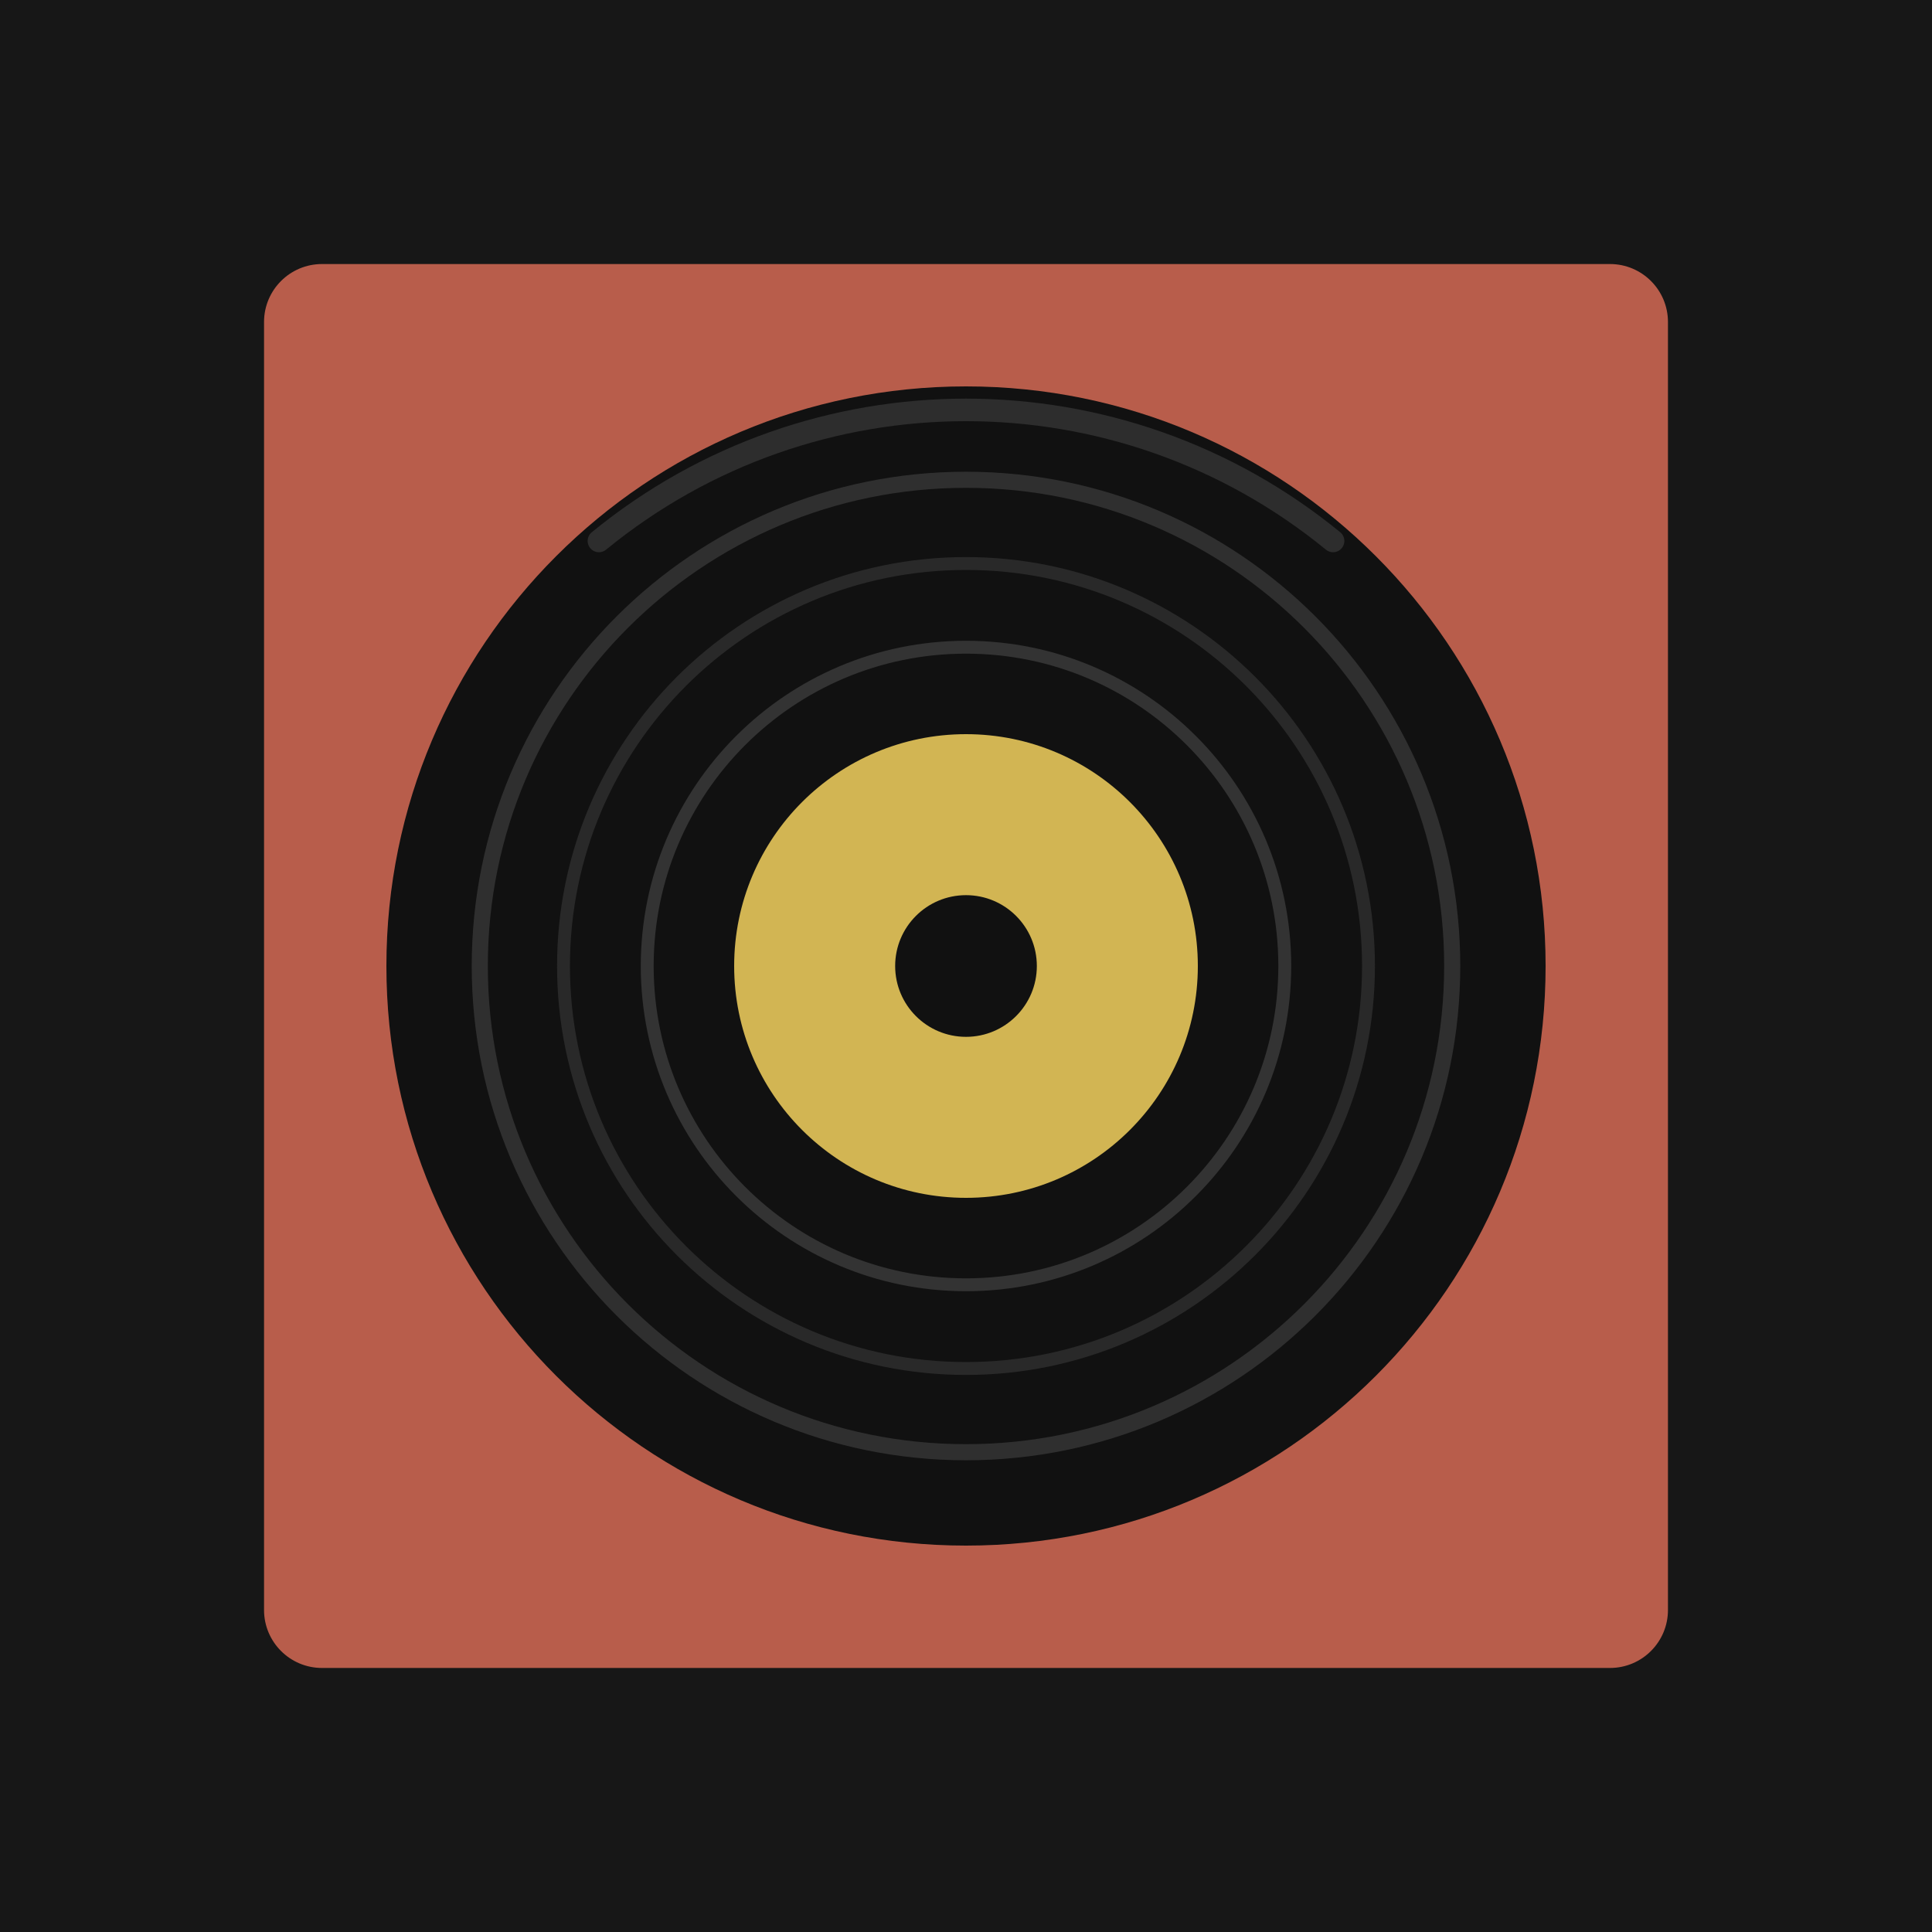
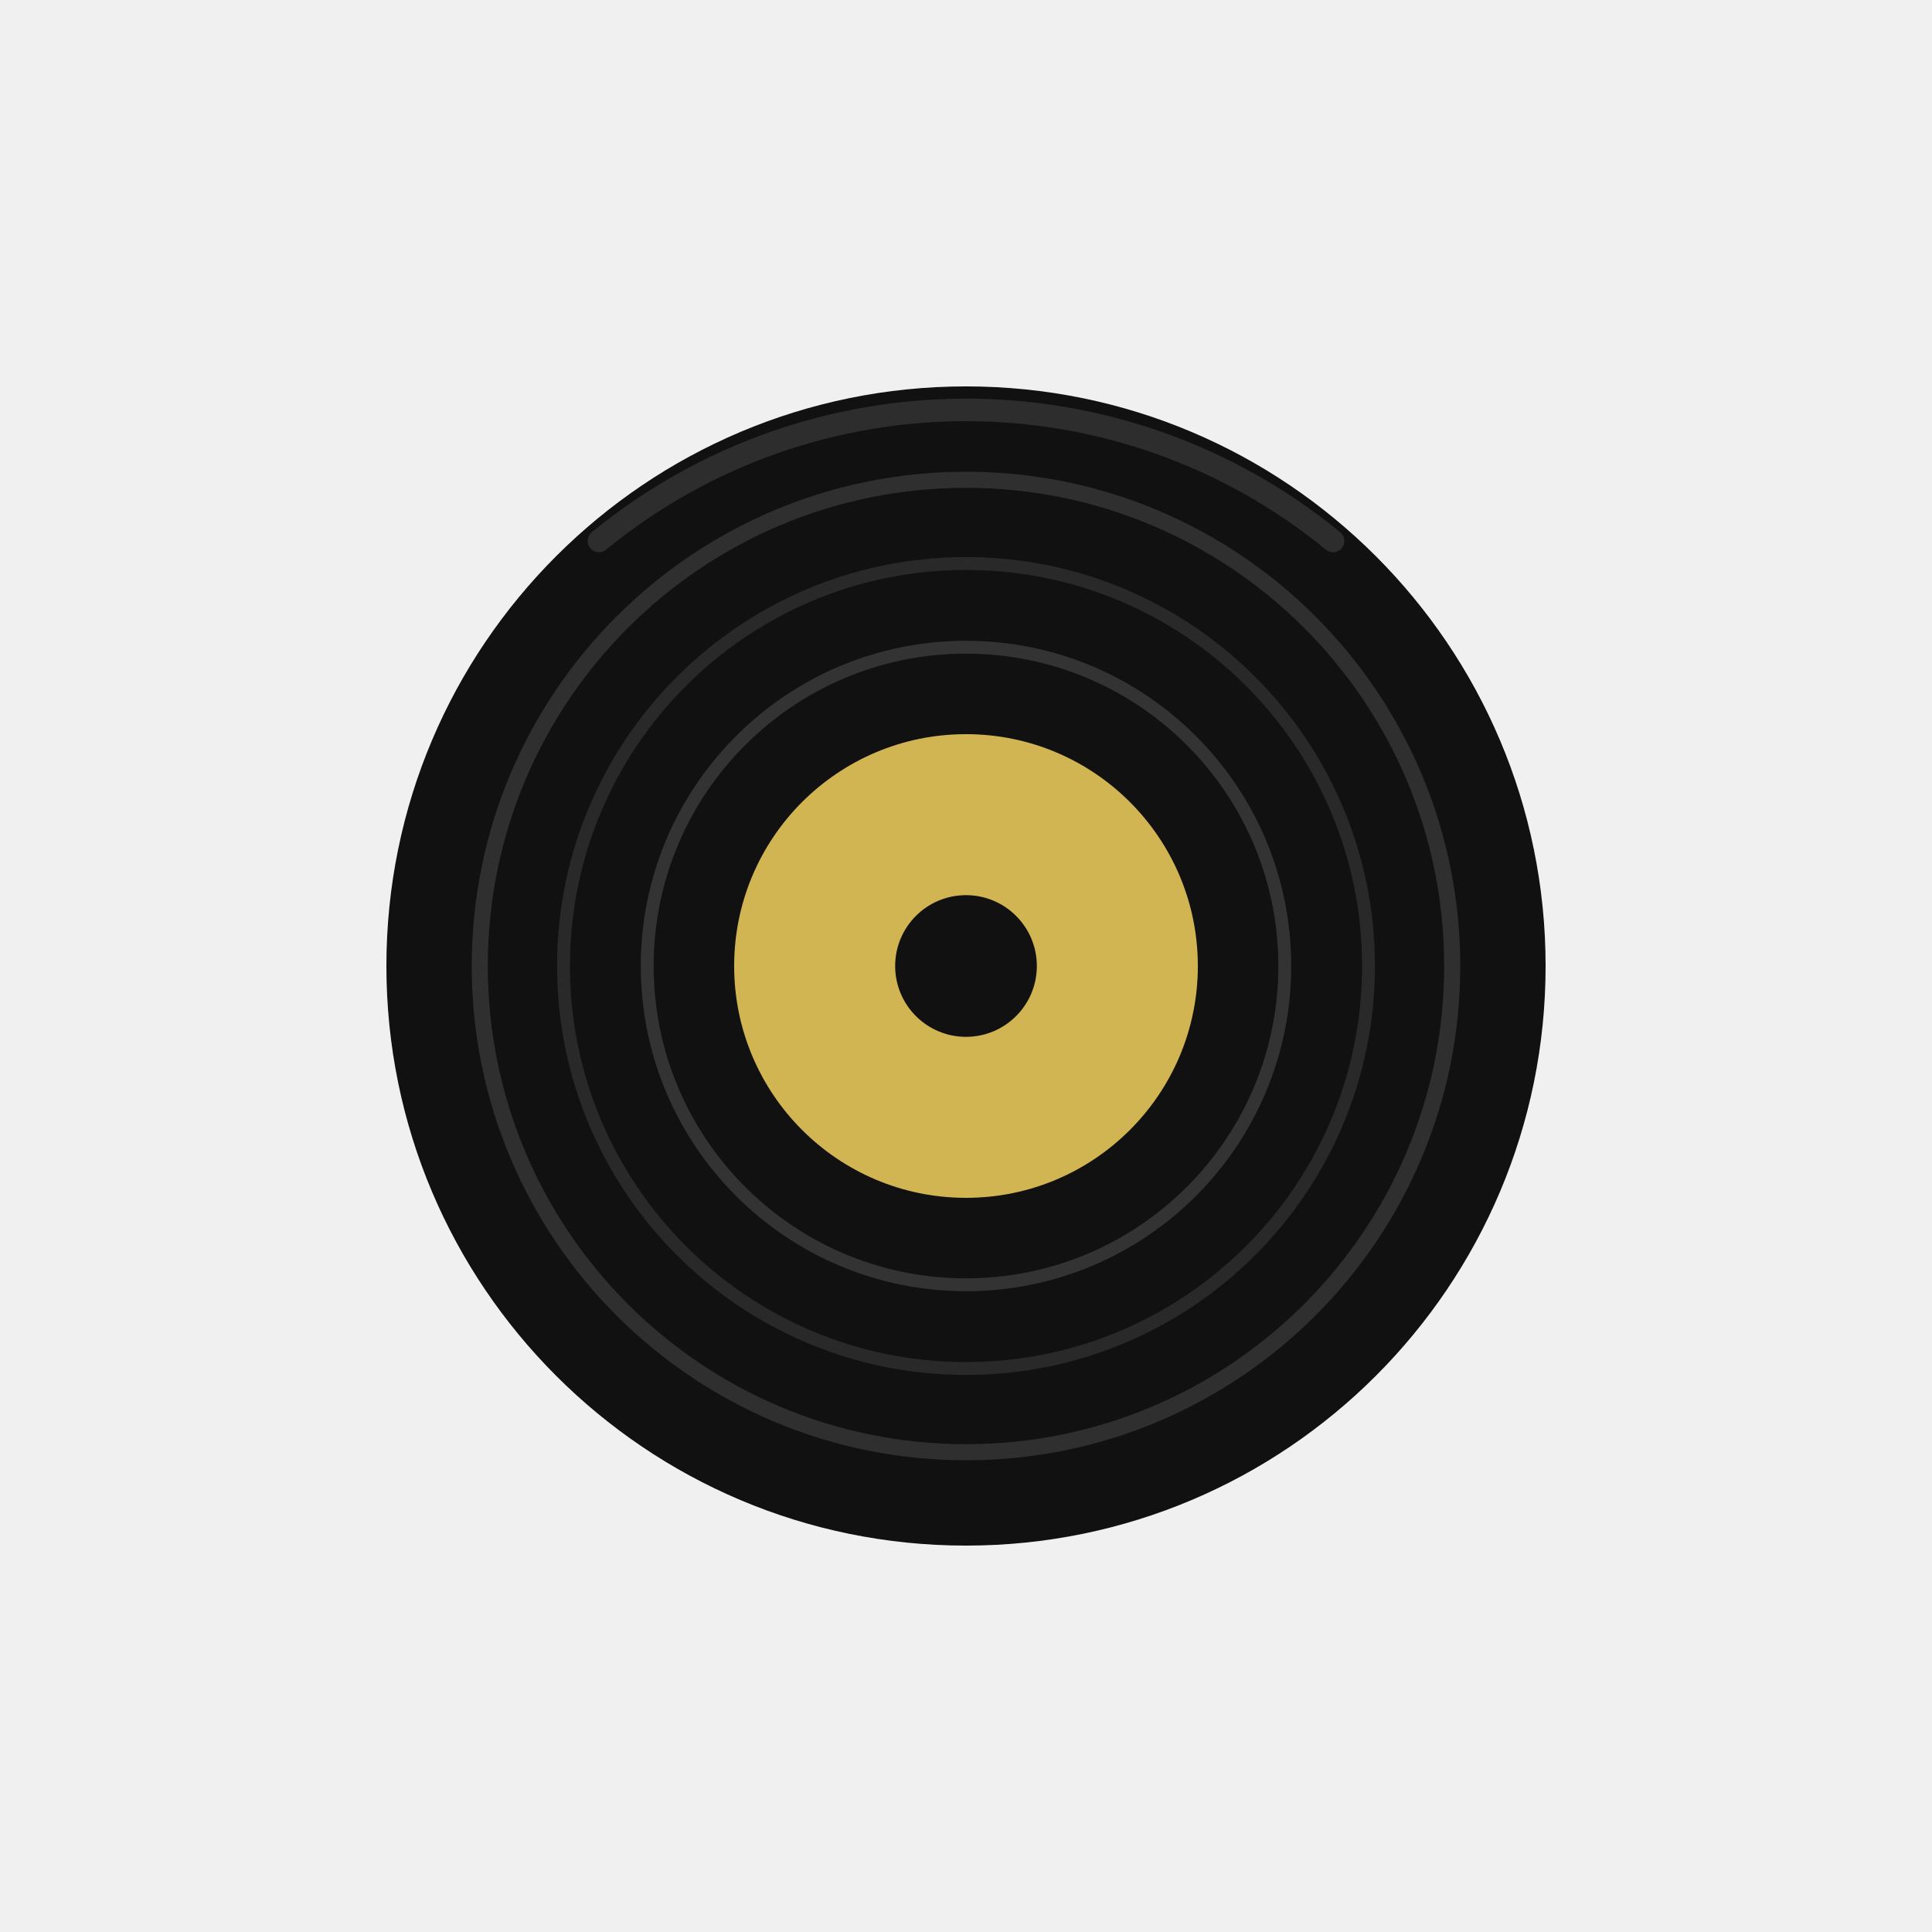
<svg xmlns="http://www.w3.org/2000/svg" viewBox="0 0 600 600" role="img" aria-label="Vinyl cover placeholder">
-   <rect width="600" height="600" fill="#171717" />
-   <rect x="82" y="82" width="436" height="436" rx="18" fill="#b85d4b" />
  <circle cx="300" cy="300" r="180" fill="#111" />
  <circle cx="300" cy="300" r="151" fill="none" stroke="#2f2f2f" stroke-width="5" />
  <circle cx="300" cy="300" r="125" fill="none" stroke="#292929" stroke-width="4" />
  <circle cx="300" cy="300" r="99" fill="none" stroke="#333" stroke-width="4" />
  <circle cx="300" cy="300" r="72" fill="#d2b553" />
  <circle cx="300" cy="300" r="22" fill="#111" />
  <path d="M186 168a180 180 0 0 1 228 0" fill="none" stroke="#fff" stroke-width="7" stroke-linecap="round" opacity=".12" />
</svg>
